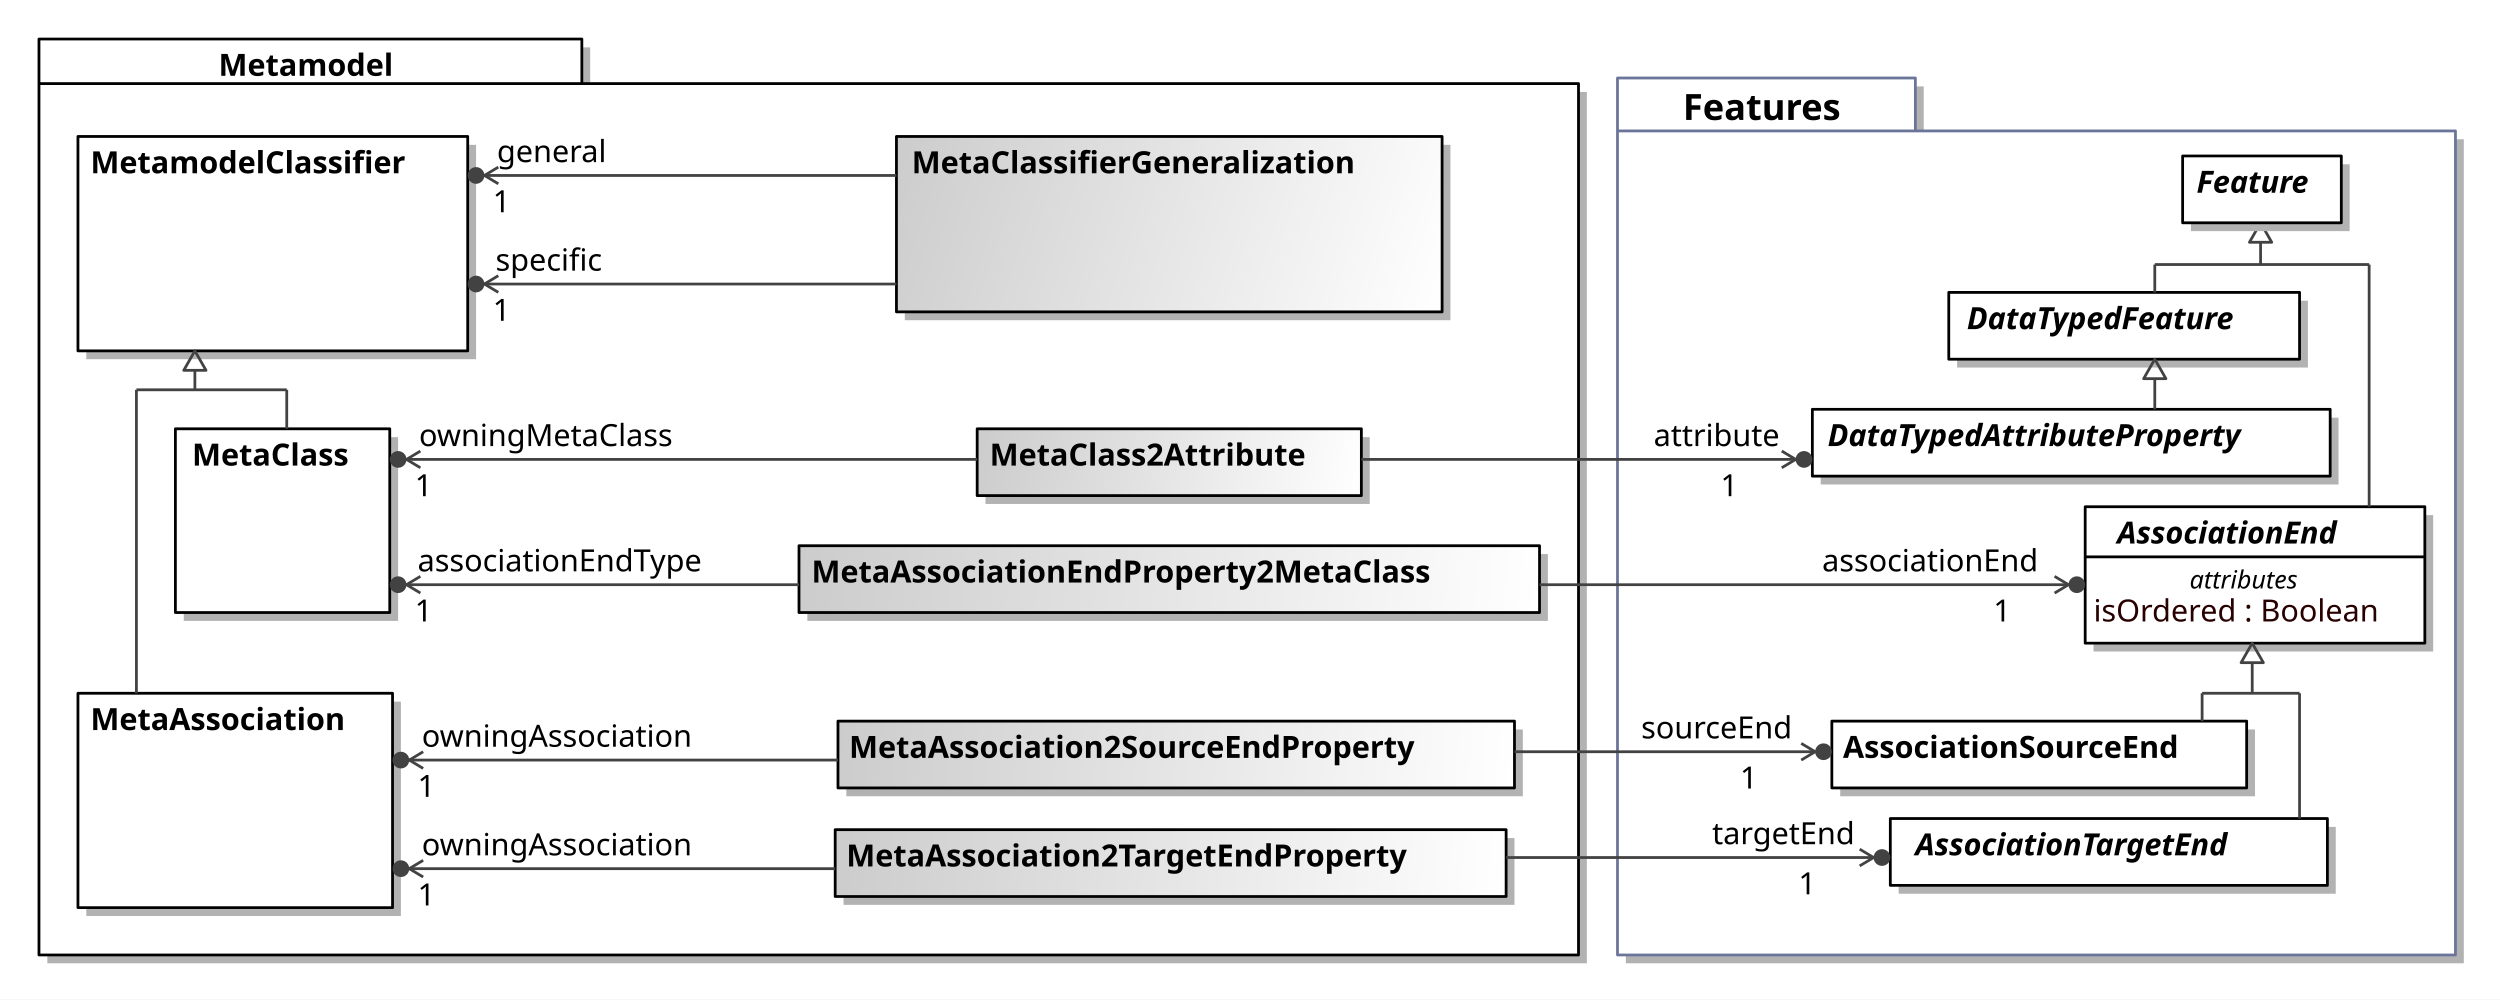
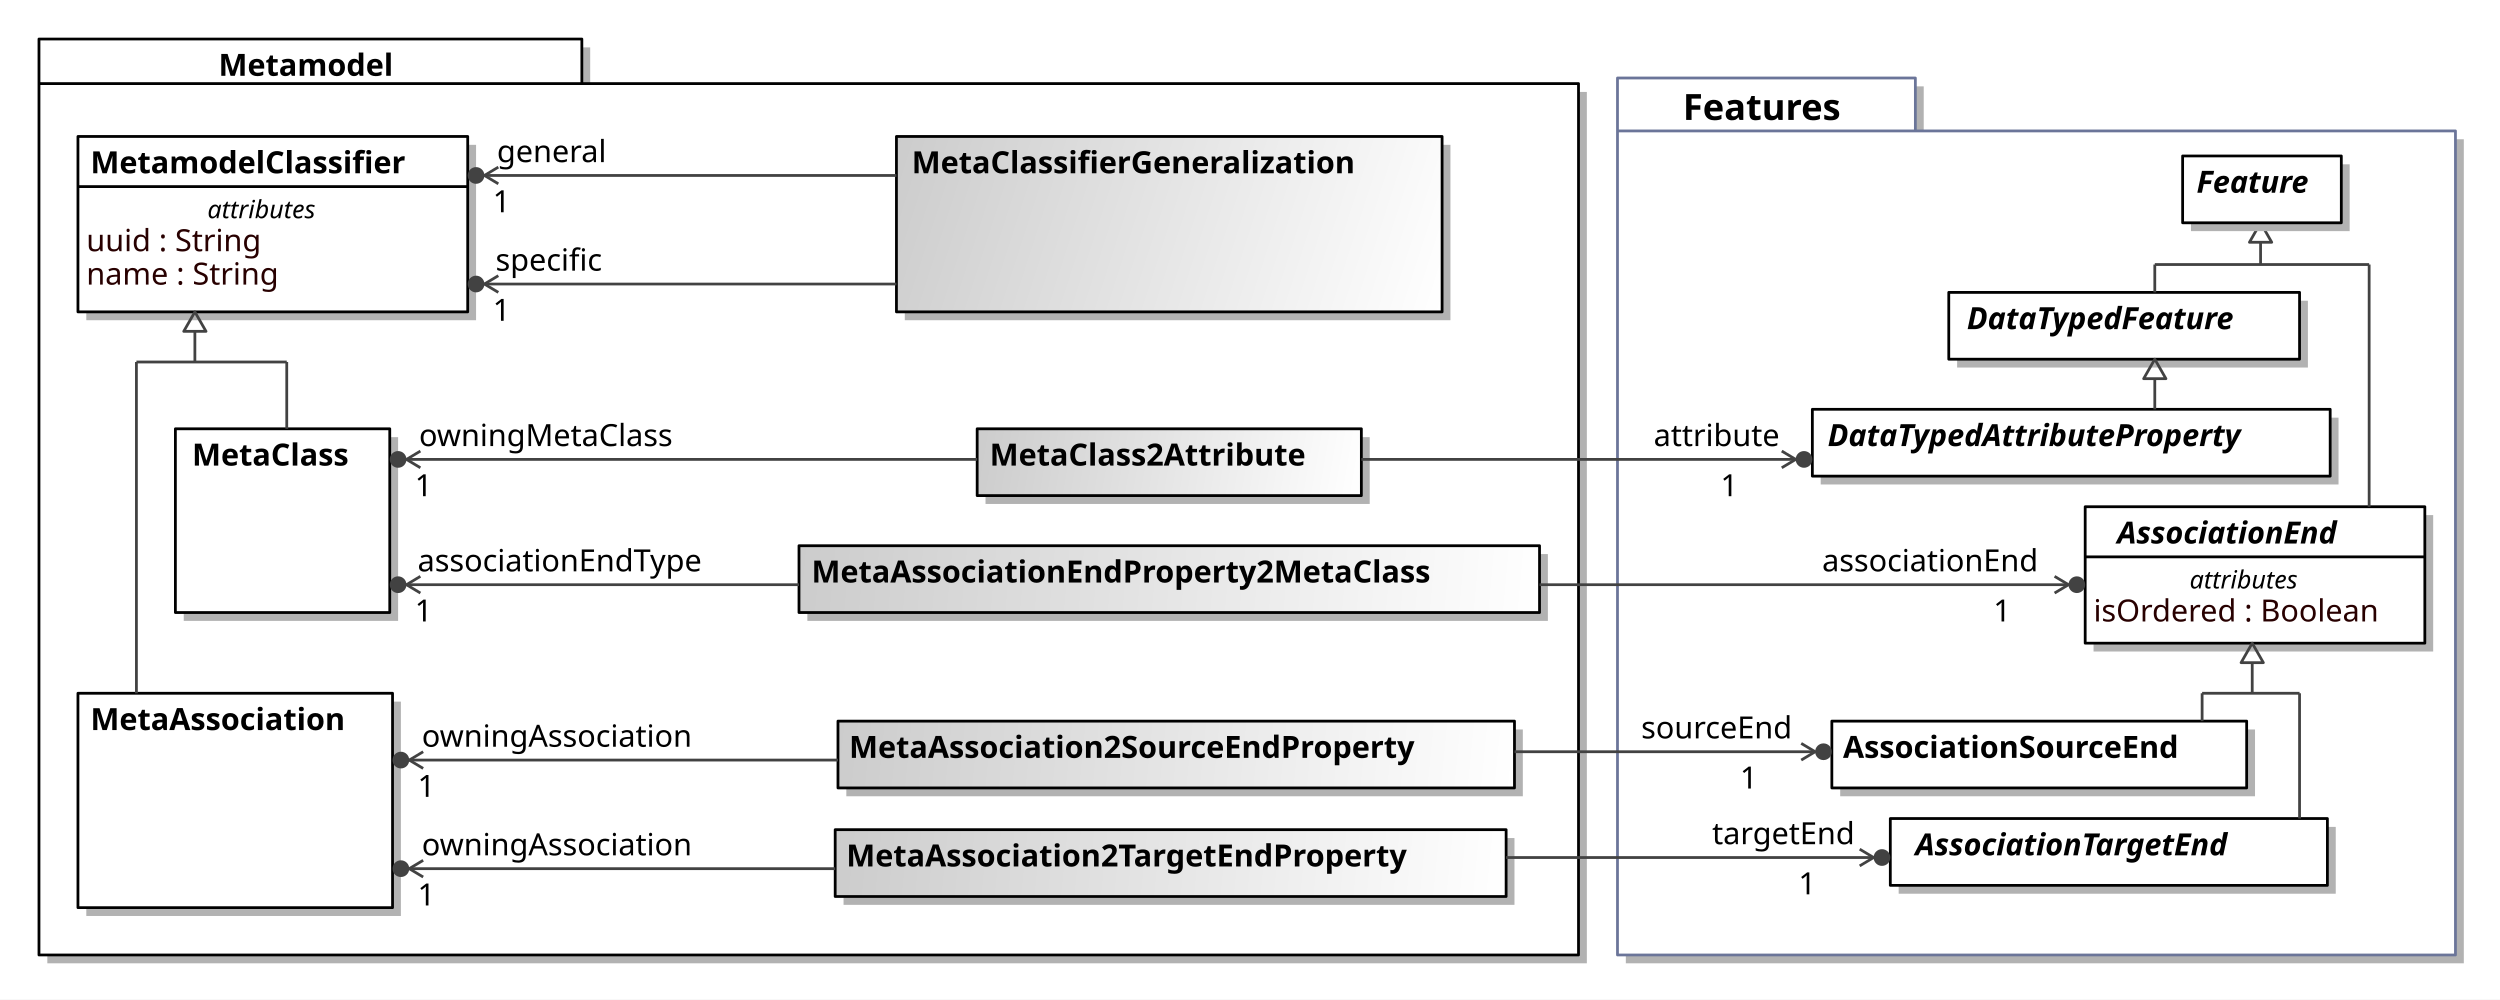
<svg xmlns="http://www.w3.org/2000/svg" fill-opacity="1" color-rendering="auto" color-interpolation="auto" text-rendering="auto" stroke="black" stroke-linecap="square" width="9.354in" stroke-miterlimit="10" shape-rendering="auto" stroke-opacity="1" fill="black" stroke-dasharray="none" font-weight="normal" stroke-width="1" viewBox="0 0 898 359" height="3.74in" font-family="'Dialog'" font-style="normal" stroke-linejoin="miter" font-size="12" stroke-dashoffset="0" image-rendering="auto">
  <defs id="genericDefs" />
  <g>
    <defs id="defs1">
      <linearGradient x1="14" gradientUnits="userSpaceOnUse" x2="567" y1="14" y2="343" id="linearGradient1" spreadMethod="pad">
        <stop stop-opacity="1" stop-color="white" offset="0%" />
        <stop stop-opacity="1" stop-color="white" offset="100%" />
      </linearGradient>
      <linearGradient x1="287" gradientUnits="userSpaceOnUse" x2="553" y1="196" y2="220" id="linearGradient2" spreadMethod="pad">
        <stop stop-opacity="1" stop-color="rgb(204,204,204)" offset="0%" />
        <stop stop-opacity="1" stop-color="white" offset="100%" />
      </linearGradient>
      <linearGradient x1="301" gradientUnits="userSpaceOnUse" x2="544" y1="259" y2="283" id="linearGradient3" spreadMethod="pad">
        <stop stop-opacity="1" stop-color="rgb(204,204,204)" offset="0%" />
        <stop stop-opacity="1" stop-color="white" offset="100%" />
      </linearGradient>
      <linearGradient x1="300" gradientUnits="userSpaceOnUse" x2="541" y1="298" y2="322" id="linearGradient4" spreadMethod="pad">
        <stop stop-opacity="1" stop-color="rgb(204,204,204)" offset="0%" />
        <stop stop-opacity="1" stop-color="white" offset="100%" />
      </linearGradient>
      <linearGradient x1="322" gradientUnits="userSpaceOnUse" x2="518" y1="49" y2="112" id="linearGradient5" spreadMethod="pad">
        <stop stop-opacity="1" stop-color="rgb(204,204,204)" offset="0%" />
        <stop stop-opacity="1" stop-color="white" offset="100%" />
      </linearGradient>
-       <linearGradient x1="28" gradientUnits="userSpaceOnUse" x2="168" y1="49" y2="126" id="linearGradient6" spreadMethod="pad">
+       <linearGradient x1="28" gradientUnits="userSpaceOnUse" x2="168" y1="49" y2="112" id="linearGradient6" spreadMethod="pad">
        <stop stop-opacity="1" stop-color="white" offset="0%" />
        <stop stop-opacity="1" stop-color="white" offset="100%" />
      </linearGradient>
      <linearGradient x1="351" gradientUnits="userSpaceOnUse" x2="489" y1="154" y2="178" id="linearGradient7" spreadMethod="pad">
        <stop stop-opacity="1" stop-color="rgb(204,204,204)" offset="0%" />
        <stop stop-opacity="1" stop-color="white" offset="100%" />
      </linearGradient>
      <linearGradient x1="28" gradientUnits="userSpaceOnUse" x2="141" y1="249" y2="326" id="linearGradient8" spreadMethod="pad">
        <stop stop-opacity="1" stop-color="white" offset="0%" />
        <stop stop-opacity="1" stop-color="white" offset="100%" />
      </linearGradient>
      <linearGradient x1="63" gradientUnits="userSpaceOnUse" x2="140" y1="154" y2="220" id="linearGradient9" spreadMethod="pad">
        <stop stop-opacity="1" stop-color="white" offset="0%" />
        <stop stop-opacity="1" stop-color="white" offset="100%" />
      </linearGradient>
      <linearGradient x1="581" gradientUnits="userSpaceOnUse" x2="882" y1="28" y2="343" id="linearGradient10" spreadMethod="pad">
        <stop stop-opacity="1" stop-color="white" offset="0%" />
        <stop stop-opacity="1" stop-color="white" offset="100%" />
      </linearGradient>
      <linearGradient x1="651" gradientUnits="userSpaceOnUse" x2="837" y1="147" y2="171" id="linearGradient11" spreadMethod="pad">
        <stop stop-opacity="1" stop-color="white" offset="0%" />
        <stop stop-opacity="1" stop-color="white" offset="100%" />
      </linearGradient>
      <linearGradient x1="679" gradientUnits="userSpaceOnUse" x2="836" y1="294" y2="318" id="linearGradient12" spreadMethod="pad">
        <stop stop-opacity="1" stop-color="white" offset="0%" />
        <stop stop-opacity="1" stop-color="white" offset="100%" />
      </linearGradient>
      <linearGradient x1="658" gradientUnits="userSpaceOnUse" x2="807" y1="259" y2="283" id="linearGradient13" spreadMethod="pad">
        <stop stop-opacity="1" stop-color="white" offset="0%" />
        <stop stop-opacity="1" stop-color="white" offset="100%" />
      </linearGradient>
      <linearGradient x1="700" gradientUnits="userSpaceOnUse" x2="826" y1="105" y2="129" id="linearGradient14" spreadMethod="pad">
        <stop stop-opacity="1" stop-color="white" offset="0%" />
        <stop stop-opacity="1" stop-color="white" offset="100%" />
      </linearGradient>
      <linearGradient x1="749" gradientUnits="userSpaceOnUse" x2="871" y1="182" y2="231" id="linearGradient15" spreadMethod="pad">
        <stop stop-opacity="1" stop-color="white" offset="0%" />
        <stop stop-opacity="1" stop-color="white" offset="100%" />
      </linearGradient>
      <linearGradient x1="784" gradientUnits="userSpaceOnUse" x2="841" y1="56" y2="80" id="linearGradient16" spreadMethod="pad">
        <stop stop-opacity="1" stop-color="white" offset="0%" />
        <stop stop-opacity="1" stop-color="white" offset="100%" />
      </linearGradient>
      <clipPath clipPathUnits="userSpaceOnUse" id="clipPath1">
        <path d="M0 -5 L898 -5 L898 359 L0 359 L0 -5 Z" />
      </clipPath>
    </defs>
    <g fill="white" stroke="white">
      <rect x="0" width="898" height="364" y="-5" clip-path="url(#clipPath1)" stroke="none" />
      <rect x="17" y="33" clip-path="url(#clipPath1)" fill="rgb(178,178,178)" width="553" text-rendering="geometricPrecision" height="313" stroke="none" />
      <rect x="17" y="17" clip-path="url(#clipPath1)" fill="rgb(178,178,178)" width="195" text-rendering="geometricPrecision" height="16" stroke="none" />
      <polygon fill="url(#linearGradient1)" text-rendering="geometricPrecision" clip-path="url(#clipPath1)" points=" 209 30 209 14 14 14 14 343 567 343 567 30 14 30" stroke="none" />
    </g>
    <g stroke-linecap="butt" stroke-linejoin="round" text-rendering="geometricPrecision">
      <polygon fill="none" points=" 209 30 209 14 14 14 14 343 567 343 567 30 14 30" clip-path="url(#clipPath1)" />
      <rect x="290" y="199" clip-path="url(#clipPath1)" fill="rgb(178,178,178)" width="266" height="24" stroke="none" />
      <rect x="287" y="196" clip-path="url(#clipPath1)" fill="url(#linearGradient2)" width="266" height="24" stroke="none" />
      <rect fill="none" x="287" width="266" height="24" y="196" clip-path="url(#clipPath1)" />
      <text x="291.5" font-size="11" y="209.21" clip-path="url(#clipPath1)" stroke="none" font-weight="bold" space="preserve">MetaAssociationEndProperty2MetaClass</text>
    </g>
    <g stroke-linecap="butt" font-size="11" fill="rgb(178,178,178)" text-rendering="geometricPrecision" stroke-linejoin="round" stroke="rgb(178,178,178)" font-weight="bold">
      <rect x="304" width="243" height="24" y="262" clip-path="url(#clipPath1)" stroke="none" />
      <rect x="301" y="259" clip-path="url(#clipPath1)" fill="url(#linearGradient3)" width="243" height="24" stroke="none" />
      <rect x="301" y="259" clip-path="url(#clipPath1)" fill="none" width="243" height="24" stroke="black" />
      <text fill="black" x="305" space="preserve" y="272.21" clip-path="url(#clipPath1)" stroke="none">MetaAssociation2SourceEndProperty</text>
      <rect x="303" width="241" height="24" y="301" clip-path="url(#clipPath1)" stroke="none" />
      <rect x="300" y="298" clip-path="url(#clipPath1)" fill="url(#linearGradient4)" width="241" height="24" stroke="none" />
      <rect x="300" y="298" clip-path="url(#clipPath1)" fill="none" width="241" height="24" stroke="black" />
      <text fill="black" x="304" space="preserve" y="311.21" clip-path="url(#clipPath1)" stroke="none">MetaAssociation2TargetEndProperty</text>
      <rect x="325" width="196" height="63" y="52" clip-path="url(#clipPath1)" stroke="none" />
      <rect x="322" y="49" clip-path="url(#clipPath1)" fill="url(#linearGradient5)" width="196" height="63" stroke="none" />
      <rect x="322" y="49" clip-path="url(#clipPath1)" fill="none" width="196" height="63" stroke="black" />
      <text fill="black" x="327.5" space="preserve" y="62.21" clip-path="url(#clipPath1)" stroke="none">MetaClassifierGeneralization</text>
      <text fill="black" x="78.5" space="preserve" y="27.21" clip-path="url(#clipPath1)" stroke="none">Metamodel</text>
-       <rect x="31" width="140" height="77" y="52" clip-path="url(#clipPath1)" stroke="none" />
-       <rect x="28" y="49" clip-path="url(#clipPath1)" fill="url(#linearGradient6)" width="140" height="77" stroke="none" />
-       <rect x="28" y="49" clip-path="url(#clipPath1)" fill="none" width="140" height="77" stroke="black" />
-       <text fill="black" x="32.5" space="preserve" y="62.21" clip-path="url(#clipPath1)" stroke="none">MetamodelClassifier</text>
-       <rect x="354" width="138" height="24" y="157" clip-path="url(#clipPath1)" stroke="none" />
+       <rect x="31" width="140" height="63" y="52" clip-path="url(#clipPath1)" stroke="none" />
+       <rect x="28" y="49" clip-path="url(#clipPath1)" fill="url(#linearGradient6)" width="140" height="63" stroke="none" />
+       <rect x="28" y="49" clip-path="url(#clipPath1)" fill="none" width="140" height="63" stroke="black" />
+       <line clip-path="url(#clipPath1)" fill="none" x1="28" x2="168" y1="67" y2="67" stroke="black" />
+     </g>
+     <g font-style="italic" text-rendering="geometricPrecision" font-size="9" stroke-linecap="butt" stroke-linejoin="round">
+       <text x="74.5" space="preserve" y="78.354" clip-path="url(#clipPath1)" stroke="none">attributes</text>
+     </g>
+     <g fill="rgb(40,0,0)" text-rendering="geometricPrecision" font-size="11" stroke-linecap="butt" stroke="rgb(40,0,0)" stroke-linejoin="round">
+       <text x="31" space="preserve" y="90.21" clip-path="url(#clipPath1)" stroke="none">uuid : String</text>
+       <text x="31" space="preserve" y="102.21" clip-path="url(#clipPath1)" stroke="none">name : String</text>
+       <text x="32.5" y="62.21" clip-path="url(#clipPath1)" fill="black" stroke="none" font-weight="bold" space="preserve">MetamodelClassifier</text>
+       <rect x="354" y="157" clip-path="url(#clipPath1)" fill="rgb(178,178,178)" width="138" height="24" stroke="none" />
      <rect x="351" y="154" clip-path="url(#clipPath1)" fill="url(#linearGradient7)" width="138" height="24" stroke="none" />
      <rect x="351" y="154" clip-path="url(#clipPath1)" fill="none" width="138" height="24" stroke="black" />
-       <text fill="black" x="355.5" space="preserve" y="167.21" clip-path="url(#clipPath1)" stroke="none">MetaClass2Attribute</text>
-       <rect x="31" width="113" height="77" y="252" clip-path="url(#clipPath1)" stroke="none" />
+       <text x="355.5" y="167.21" clip-path="url(#clipPath1)" fill="black" stroke="none" font-weight="bold" space="preserve">MetaClass2Attribute</text>
+       <rect x="31" y="252" clip-path="url(#clipPath1)" fill="rgb(178,178,178)" width="113" height="77" stroke="none" />
      <rect x="28" y="249" clip-path="url(#clipPath1)" fill="url(#linearGradient8)" width="113" height="77" stroke="none" />
      <rect x="28" y="249" clip-path="url(#clipPath1)" fill="none" width="113" height="77" stroke="black" />
-       <text fill="black" x="32.5" space="preserve" y="262.21" clip-path="url(#clipPath1)" stroke="none">MetaAssociation</text>
-       <rect x="66" width="77" height="66" y="157" clip-path="url(#clipPath1)" stroke="none" />
+       <text x="32.5" y="262.21" clip-path="url(#clipPath1)" fill="black" stroke="none" font-weight="bold" space="preserve">MetaAssociation</text>
+       <rect x="66" y="157" clip-path="url(#clipPath1)" fill="rgb(178,178,178)" width="77" height="66" stroke="none" />
      <rect x="63" y="154" clip-path="url(#clipPath1)" fill="url(#linearGradient9)" width="77" height="66" stroke="none" />
      <rect x="63" y="154" clip-path="url(#clipPath1)" fill="none" width="77" height="66" stroke="black" />
-       <text fill="black" x="69" space="preserve" y="167.21" clip-path="url(#clipPath1)" stroke="none">MetaClass</text>
-       <polygon fill="none" clip-path="url(#clipPath1)" points=" 74 133 70 126 66 133" stroke="rgb(66,66,66)" />
-       <line clip-path="url(#clipPath1)" fill="none" x1="70" x2="70" y1="133" y2="140" stroke="rgb(66,66,66)" />
-       <line clip-path="url(#clipPath1)" fill="none" x1="49" x2="103" y1="140" y2="140" stroke="rgb(66,66,66)" />
-       <rect x="584" width="301" height="296" y="50" clip-path="url(#clipPath1)" stroke="none" />
-       <rect x="584" width="107" height="19" y="31" clip-path="url(#clipPath1)" stroke="none" />
+       <text x="69" y="167.21" clip-path="url(#clipPath1)" fill="black" stroke="none" font-weight="bold" space="preserve">MetaClass</text>
+       <polygon fill="none" clip-path="url(#clipPath1)" points=" 74 119 70 112 66 119" stroke="rgb(66,66,66)" />
+       <line clip-path="url(#clipPath1)" fill="none" x1="70" x2="70" y1="119" y2="130" stroke="rgb(66,66,66)" />
+       <line clip-path="url(#clipPath1)" fill="none" x1="49" x2="103" y1="130" y2="130" stroke="rgb(66,66,66)" />
+       <rect x="584" y="50" clip-path="url(#clipPath1)" fill="rgb(178,178,178)" width="301" height="296" stroke="none" />
+       <rect x="584" y="31" clip-path="url(#clipPath1)" fill="rgb(178,178,178)" width="107" height="19" stroke="none" />
      <polygon fill="url(#linearGradient10)" clip-path="url(#clipPath1)" points=" 688 47 688 28 581 28 581 343 882 343 882 47 581 47" stroke="none" />
      <polygon fill="none" clip-path="url(#clipPath1)" points=" 688 47 688 28 581 28 581 343 882 343 882 47 581 47" stroke="rgb(107,117,153)" />
-       <rect x="654" width="186" height="24" y="150" clip-path="url(#clipPath1)" stroke="none" />
+       <rect x="654" y="150" clip-path="url(#clipPath1)" fill="rgb(178,178,178)" width="186" height="24" stroke="none" />
      <rect x="651" y="147" clip-path="url(#clipPath1)" fill="url(#linearGradient11)" width="186" height="24" stroke="none" />
      <rect x="651" y="147" clip-path="url(#clipPath1)" fill="none" width="186" height="24" stroke="black" />
-       <text x="656.5" y="160.21" clip-path="url(#clipPath1)" fill="black" font-style="italic" stroke="none" space="preserve">DataTypedAttributeProperty</text>
-       <rect x="682" width="157" height="24" y="297" clip-path="url(#clipPath1)" stroke="none" />
+     </g>
+     <g font-style="italic" text-rendering="geometricPrecision" font-size="11" font-weight="bold" stroke-linecap="butt" stroke-linejoin="round">
+       <text x="656.5" space="preserve" y="160.21" clip-path="url(#clipPath1)" stroke="none">DataTypedAttributeProperty</text>
+       <rect x="682" y="297" clip-path="url(#clipPath1)" fill="rgb(178,178,178)" width="157" height="24" stroke="none" />
      <rect x="679" y="294" clip-path="url(#clipPath1)" fill="url(#linearGradient12)" width="157" height="24" stroke="none" />
-       <rect x="679" y="294" clip-path="url(#clipPath1)" fill="none" width="157" height="24" stroke="black" />
-       <text x="688" y="307.21" clip-path="url(#clipPath1)" fill="black" font-style="italic" stroke="none" space="preserve">AssociationTargetEnd</text>
-       <rect x="661" width="149" height="24" y="262" clip-path="url(#clipPath1)" stroke="none" />
+       <rect fill="none" x="679" width="157" height="24" y="294" clip-path="url(#clipPath1)" />
+       <text x="688" space="preserve" y="307.21" clip-path="url(#clipPath1)" stroke="none">AssociationTargetEnd</text>
+       <rect x="661" y="262" clip-path="url(#clipPath1)" fill="rgb(178,178,178)" width="149" height="24" stroke="none" />
      <rect x="658" y="259" clip-path="url(#clipPath1)" fill="url(#linearGradient13)" width="149" height="24" stroke="none" />
-       <rect x="658" y="259" clip-path="url(#clipPath1)" fill="none" width="149" height="24" stroke="black" />
-       <text fill="black" x="662" space="preserve" y="272.21" clip-path="url(#clipPath1)" stroke="none">AssociationSourceEnd</text>
-       <rect x="703" width="126" height="24" y="108" clip-path="url(#clipPath1)" stroke="none" />
+       <rect fill="none" x="658" width="149" height="24" y="259" clip-path="url(#clipPath1)" />
+       <text font-style="normal" x="662" space="preserve" y="272.21" clip-path="url(#clipPath1)" stroke="none">AssociationSourceEnd</text>
+       <rect x="703" y="108" clip-path="url(#clipPath1)" fill="rgb(178,178,178)" width="126" height="24" stroke="none" />
      <rect x="700" y="105" clip-path="url(#clipPath1)" fill="url(#linearGradient14)" width="126" height="24" stroke="none" />
-       <rect x="700" y="105" clip-path="url(#clipPath1)" fill="none" width="126" height="24" stroke="black" />
-       <text x="706.5" y="118.21" clip-path="url(#clipPath1)" fill="black" font-style="italic" stroke="none" space="preserve">DataTypedFeature</text>
-       <rect x="752" width="122" height="49" y="185" clip-path="url(#clipPath1)" stroke="none" />
+       <rect fill="none" x="700" width="126" height="24" y="105" clip-path="url(#clipPath1)" />
+       <text x="706.5" space="preserve" y="118.21" clip-path="url(#clipPath1)" stroke="none">DataTypedFeature</text>
+       <rect x="752" y="185" clip-path="url(#clipPath1)" fill="rgb(178,178,178)" width="122" height="49" stroke="none" />
      <rect x="749" y="182" clip-path="url(#clipPath1)" fill="url(#linearGradient15)" width="122" height="49" stroke="none" />
-       <rect x="749" y="182" clip-path="url(#clipPath1)" fill="none" width="122" height="49" stroke="black" />
-       <line clip-path="url(#clipPath1)" fill="none" x1="749" x2="871" y1="200" y2="200" stroke="black" />
-     </g>
-     <g font-style="italic" text-rendering="geometricPrecision" font-size="9" stroke-linecap="butt" stroke-linejoin="round">
-       <text x="786.5" space="preserve" y="211.354" clip-path="url(#clipPath1)" stroke="none">attributes</text>
+       <rect fill="none" x="749" width="122" height="49" y="182" clip-path="url(#clipPath1)" />
+       <line y2="200" fill="none" x1="749" clip-path="url(#clipPath1)" x2="871" y1="200" />
+       <text x="786.5" font-size="9" y="211.354" clip-path="url(#clipPath1)" stroke="none" font-weight="normal" space="preserve">attributes</text>
    </g>
    <g fill="rgb(40,0,0)" text-rendering="geometricPrecision" font-size="11" stroke-linecap="butt" stroke="rgb(40,0,0)" stroke-linejoin="round">
      <text x="752" space="preserve" y="223.21" clip-path="url(#clipPath1)" stroke="none">isOrdered : Boolean</text>
    </g>
    <g font-style="italic" text-rendering="geometricPrecision" font-size="11" font-weight="bold" stroke-linecap="butt" stroke-linejoin="round">
      <text x="760.5" space="preserve" y="195.21" clip-path="url(#clipPath1)" stroke="none">AssociationEnd</text>
      <text x="604.5" font-size="13" y="43.067" clip-path="url(#clipPath1)" font-style="normal" stroke="none" space="preserve">Features</text>
    </g>
    <g stroke-linecap="butt" font-size="13" fill="rgb(66,66,66)" text-rendering="geometricPrecision" stroke-linejoin="round" stroke="rgb(66,66,66)" font-weight="bold">
      <polygon fill="none" points=" 816 87 812 80 808 87" clip-path="url(#clipPath1)" />
      <line y2="95" fill="none" x1="812" clip-path="url(#clipPath1)" x2="812" y1="87" />
      <line y2="95" fill="none" x1="774" clip-path="url(#clipPath1)" x2="851" y1="95" />
      <rect x="787" y="59" clip-path="url(#clipPath1)" fill="rgb(178,178,178)" width="57" height="24" stroke="none" />
      <rect x="784" y="56" clip-path="url(#clipPath1)" fill="url(#linearGradient16)" width="57" height="24" stroke="none" />
      <rect x="784" y="56" clip-path="url(#clipPath1)" fill="none" width="57" height="24" stroke="black" />
    </g>
    <g font-style="italic" text-rendering="geometricPrecision" font-size="11" font-weight="bold" stroke-linecap="butt" stroke-linejoin="round">
      <text x="789" space="preserve" y="69.21" clip-path="url(#clipPath1)" stroke="none">Feature</text>
      <polygon fill="none" clip-path="url(#clipPath1)" points=" 813 238 809 231 805 238" stroke="rgb(66,66,66)" />
      <line clip-path="url(#clipPath1)" fill="none" x1="809" x2="809" y1="238" y2="249" stroke="rgb(66,66,66)" />
      <line clip-path="url(#clipPath1)" fill="none" x1="791" x2="826" y1="249" y2="249" stroke="rgb(66,66,66)" />
      <circle fill="rgb(66,66,66)" r="3" clip-path="url(#clipPath1)" cx="143" cy="165" stroke="none" />
      <path fill="none" d="M151 168 L146 165 L151 162" clip-path="url(#clipPath1)" stroke="rgb(66,66,66)" />
      <path fill="none" d="M146 165 L351 165" clip-path="url(#clipPath1)" stroke="rgb(66,66,66)" />
      <text x="150.5" y="160.21" clip-path="url(#clipPath1)" font-style="normal" stroke="none" font-weight="normal" space="preserve">owningMetaClass</text>
      <text x="149" y="178.21" clip-path="url(#clipPath1)" font-style="normal" stroke="none" font-weight="normal" space="preserve">1</text>
    </g>
    <g fill="rgb(66,66,66)" text-rendering="geometricPrecision" font-size="11" stroke-linecap="butt" stroke="rgb(66,66,66)" stroke-linejoin="round">
      <circle r="3" clip-path="url(#clipPath1)" cx="746" cy="210" stroke="none" />
      <path fill="none" d="M738 207 L743 210 L738 213" clip-path="url(#clipPath1)" />
      <path fill="none" d="M743 210 L553 210" clip-path="url(#clipPath1)" />
      <text fill="black" x="654.5" space="preserve" y="205.21" clip-path="url(#clipPath1)" stroke="none">associationEnd</text>
      <text fill="black" x="716" space="preserve" y="223.21" clip-path="url(#clipPath1)" stroke="none">1</text>
      <circle r="3" clip-path="url(#clipPath1)" cx="648" cy="165" stroke="none" />
      <path fill="none" d="M640 162 L645 165 L640 168" clip-path="url(#clipPath1)" />
      <path fill="none" d="M645 165 L489 165" clip-path="url(#clipPath1)" />
      <text fill="black" x="594" space="preserve" y="160.21" clip-path="url(#clipPath1)" stroke="none">attribute</text>
      <text fill="black" x="618" space="preserve" y="178.21" clip-path="url(#clipPath1)" stroke="none">1</text>
      <circle r="3" clip-path="url(#clipPath1)" cx="144" cy="273" stroke="none" />
      <path fill="none" d="M152 276 L147 273 L152 270" clip-path="url(#clipPath1)" />
      <path fill="none" d="M147 273 L301 273" clip-path="url(#clipPath1)" />
      <text fill="black" x="151.5" space="preserve" y="268.21" clip-path="url(#clipPath1)" stroke="none">owningAssociation</text>
      <text fill="black" x="150" space="preserve" y="286.21" clip-path="url(#clipPath1)" stroke="none">1</text>
      <circle r="3" clip-path="url(#clipPath1)" cx="144" cy="312" stroke="none" />
      <path fill="none" d="M152 315 L147 312 L152 309" clip-path="url(#clipPath1)" />
      <path fill="none" d="M147 312 L300 312" clip-path="url(#clipPath1)" />
      <text fill="black" x="151.5" space="preserve" y="307.21" clip-path="url(#clipPath1)" stroke="none">owningAssociation</text>
      <text fill="black" x="150" space="preserve" y="325.21" clip-path="url(#clipPath1)" stroke="none">1</text>
      <circle r="3" clip-path="url(#clipPath1)" cx="171" cy="63" stroke="none" />
      <path fill="none" d="M179 66 L174 63 L179 60" clip-path="url(#clipPath1)" />
      <path fill="none" d="M174 63 L322 63" clip-path="url(#clipPath1)" />
      <text fill="black" x="178.5" space="preserve" y="58.21" clip-path="url(#clipPath1)" stroke="none">general</text>
      <text fill="black" x="177" space="preserve" y="76.21" clip-path="url(#clipPath1)" stroke="none">1</text>
      <circle r="3" clip-path="url(#clipPath1)" cx="171" cy="102" stroke="none" />
      <path fill="none" d="M179 105 L174 102 L179 99" clip-path="url(#clipPath1)" />
      <path fill="none" d="M174 102 L322 102" clip-path="url(#clipPath1)" />
      <text fill="black" x="178" space="preserve" y="97.21" clip-path="url(#clipPath1)" stroke="none">specific</text>
      <text fill="black" x="177" space="preserve" y="115.21" clip-path="url(#clipPath1)" stroke="none">1</text>
      <circle r="3" clip-path="url(#clipPath1)" cx="143" cy="210" stroke="none" />
      <path fill="none" d="M151 213 L146 210 L151 207" clip-path="url(#clipPath1)" />
      <path fill="none" d="M146 210 L287 210" clip-path="url(#clipPath1)" />
      <text fill="black" x="150" space="preserve" y="205.21" clip-path="url(#clipPath1)" stroke="none">associationEndType</text>
      <text fill="black" x="149" space="preserve" y="223.21" clip-path="url(#clipPath1)" stroke="none">1</text>
      <circle r="3" clip-path="url(#clipPath1)" cx="676" cy="308" stroke="none" />
      <path fill="none" d="M668 305 L673 308 L668 311" clip-path="url(#clipPath1)" />
      <path fill="none" d="M673 308 L541 308" clip-path="url(#clipPath1)" />
      <text fill="black" x="615" space="preserve" y="303.21" clip-path="url(#clipPath1)" stroke="none">targetEnd</text>
      <text fill="black" x="646" space="preserve" y="321.21" clip-path="url(#clipPath1)" stroke="none">1</text>
+       <path fill="none" d="M49 130 L49 249" clip-path="url(#clipPath1)" />
      <circle r="3" clip-path="url(#clipPath1)" cx="655" cy="270" stroke="none" />
      <path fill="none" d="M647 267 L652 270 L647 273" clip-path="url(#clipPath1)" />
      <path fill="none" d="M652 270 L544 270" clip-path="url(#clipPath1)" />
      <text fill="black" x="589.5" space="preserve" y="265.21" clip-path="url(#clipPath1)" stroke="none">sourceEnd</text>
      <text fill="black" x="625" space="preserve" y="283.21" clip-path="url(#clipPath1)" stroke="none">1</text>
-       <path fill="none" d="M49 140 L49 249" clip-path="url(#clipPath1)" />
-       <path fill="none" d="M103 140 L103 154" clip-path="url(#clipPath1)" />
+       <path fill="none" d="M103 130 L103 154" clip-path="url(#clipPath1)" />
      <path fill="none" d="M851 95 L851 182" clip-path="url(#clipPath1)" />
      <path fill="none" d="M826 249 L826 294" clip-path="url(#clipPath1)" />
      <polygon fill="none" points=" 778 136 774 129 770 136" clip-path="url(#clipPath1)" />
      <path fill="none" d="M774 136 L774 147" clip-path="url(#clipPath1)" />
      <path fill="none" d="M774 95 L774 105" clip-path="url(#clipPath1)" />
      <path fill="none" d="M791 249 L791 259" clip-path="url(#clipPath1)" />
    </g>
  </g>
</svg>
